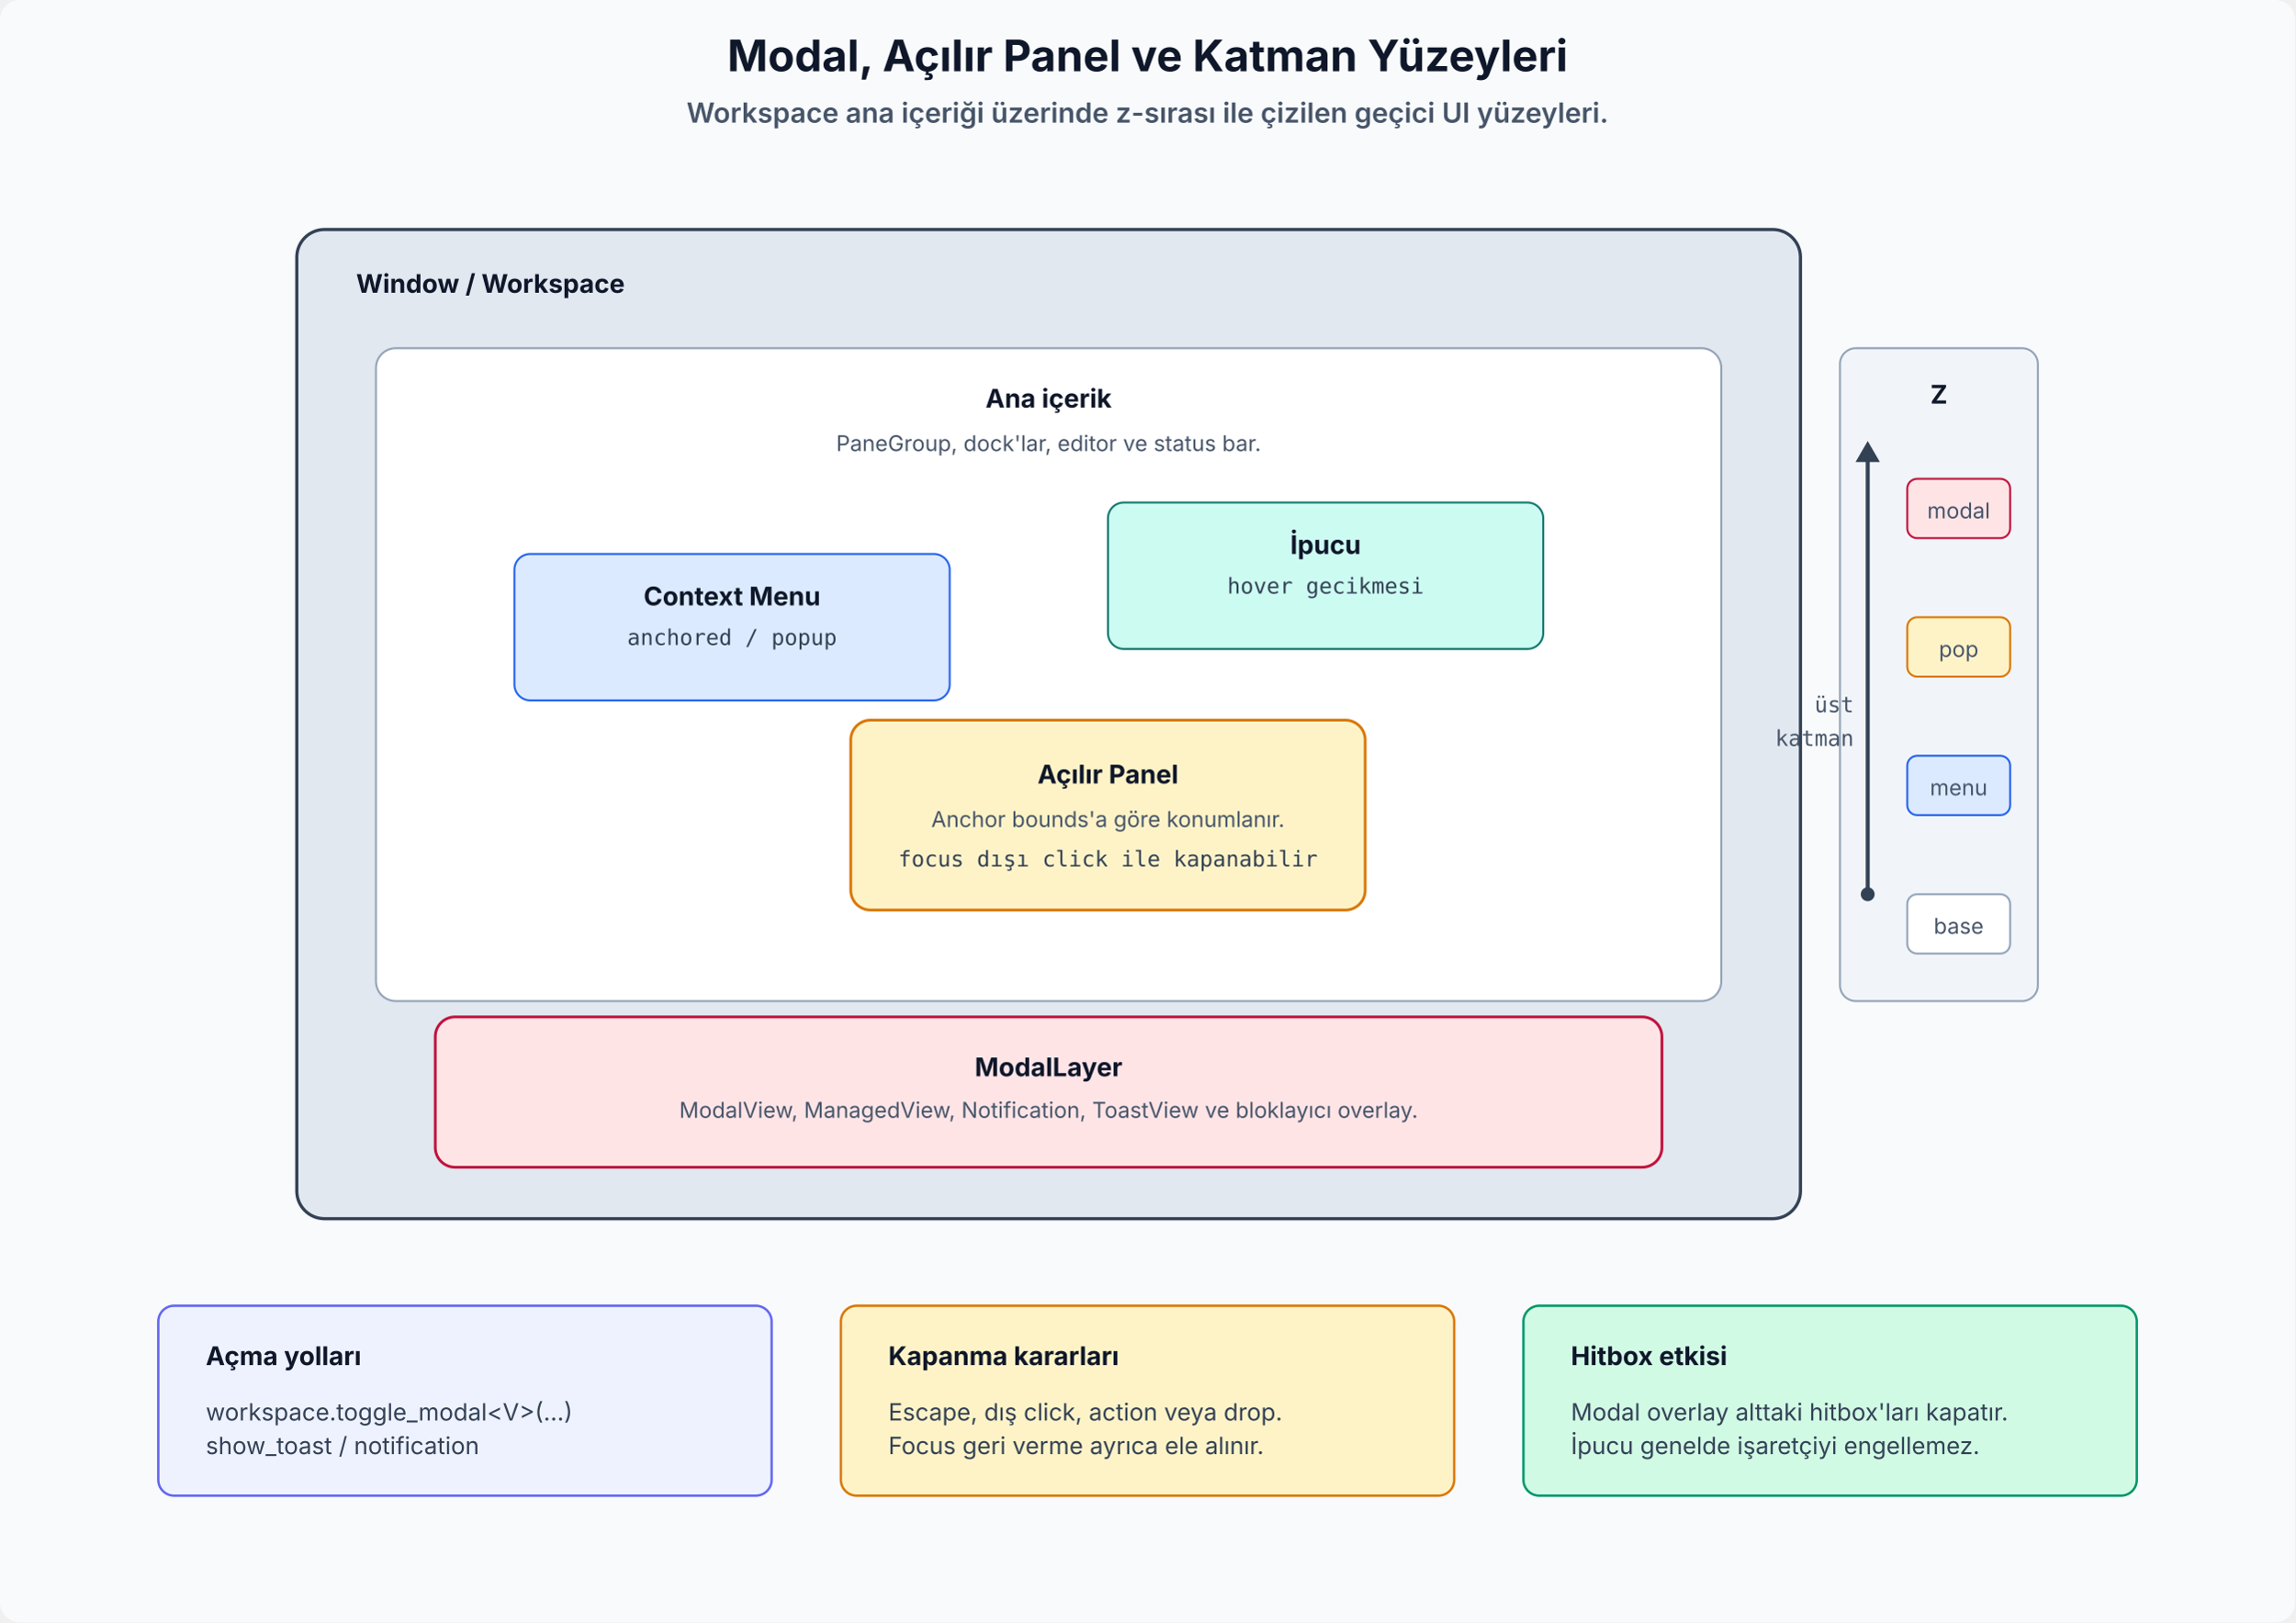
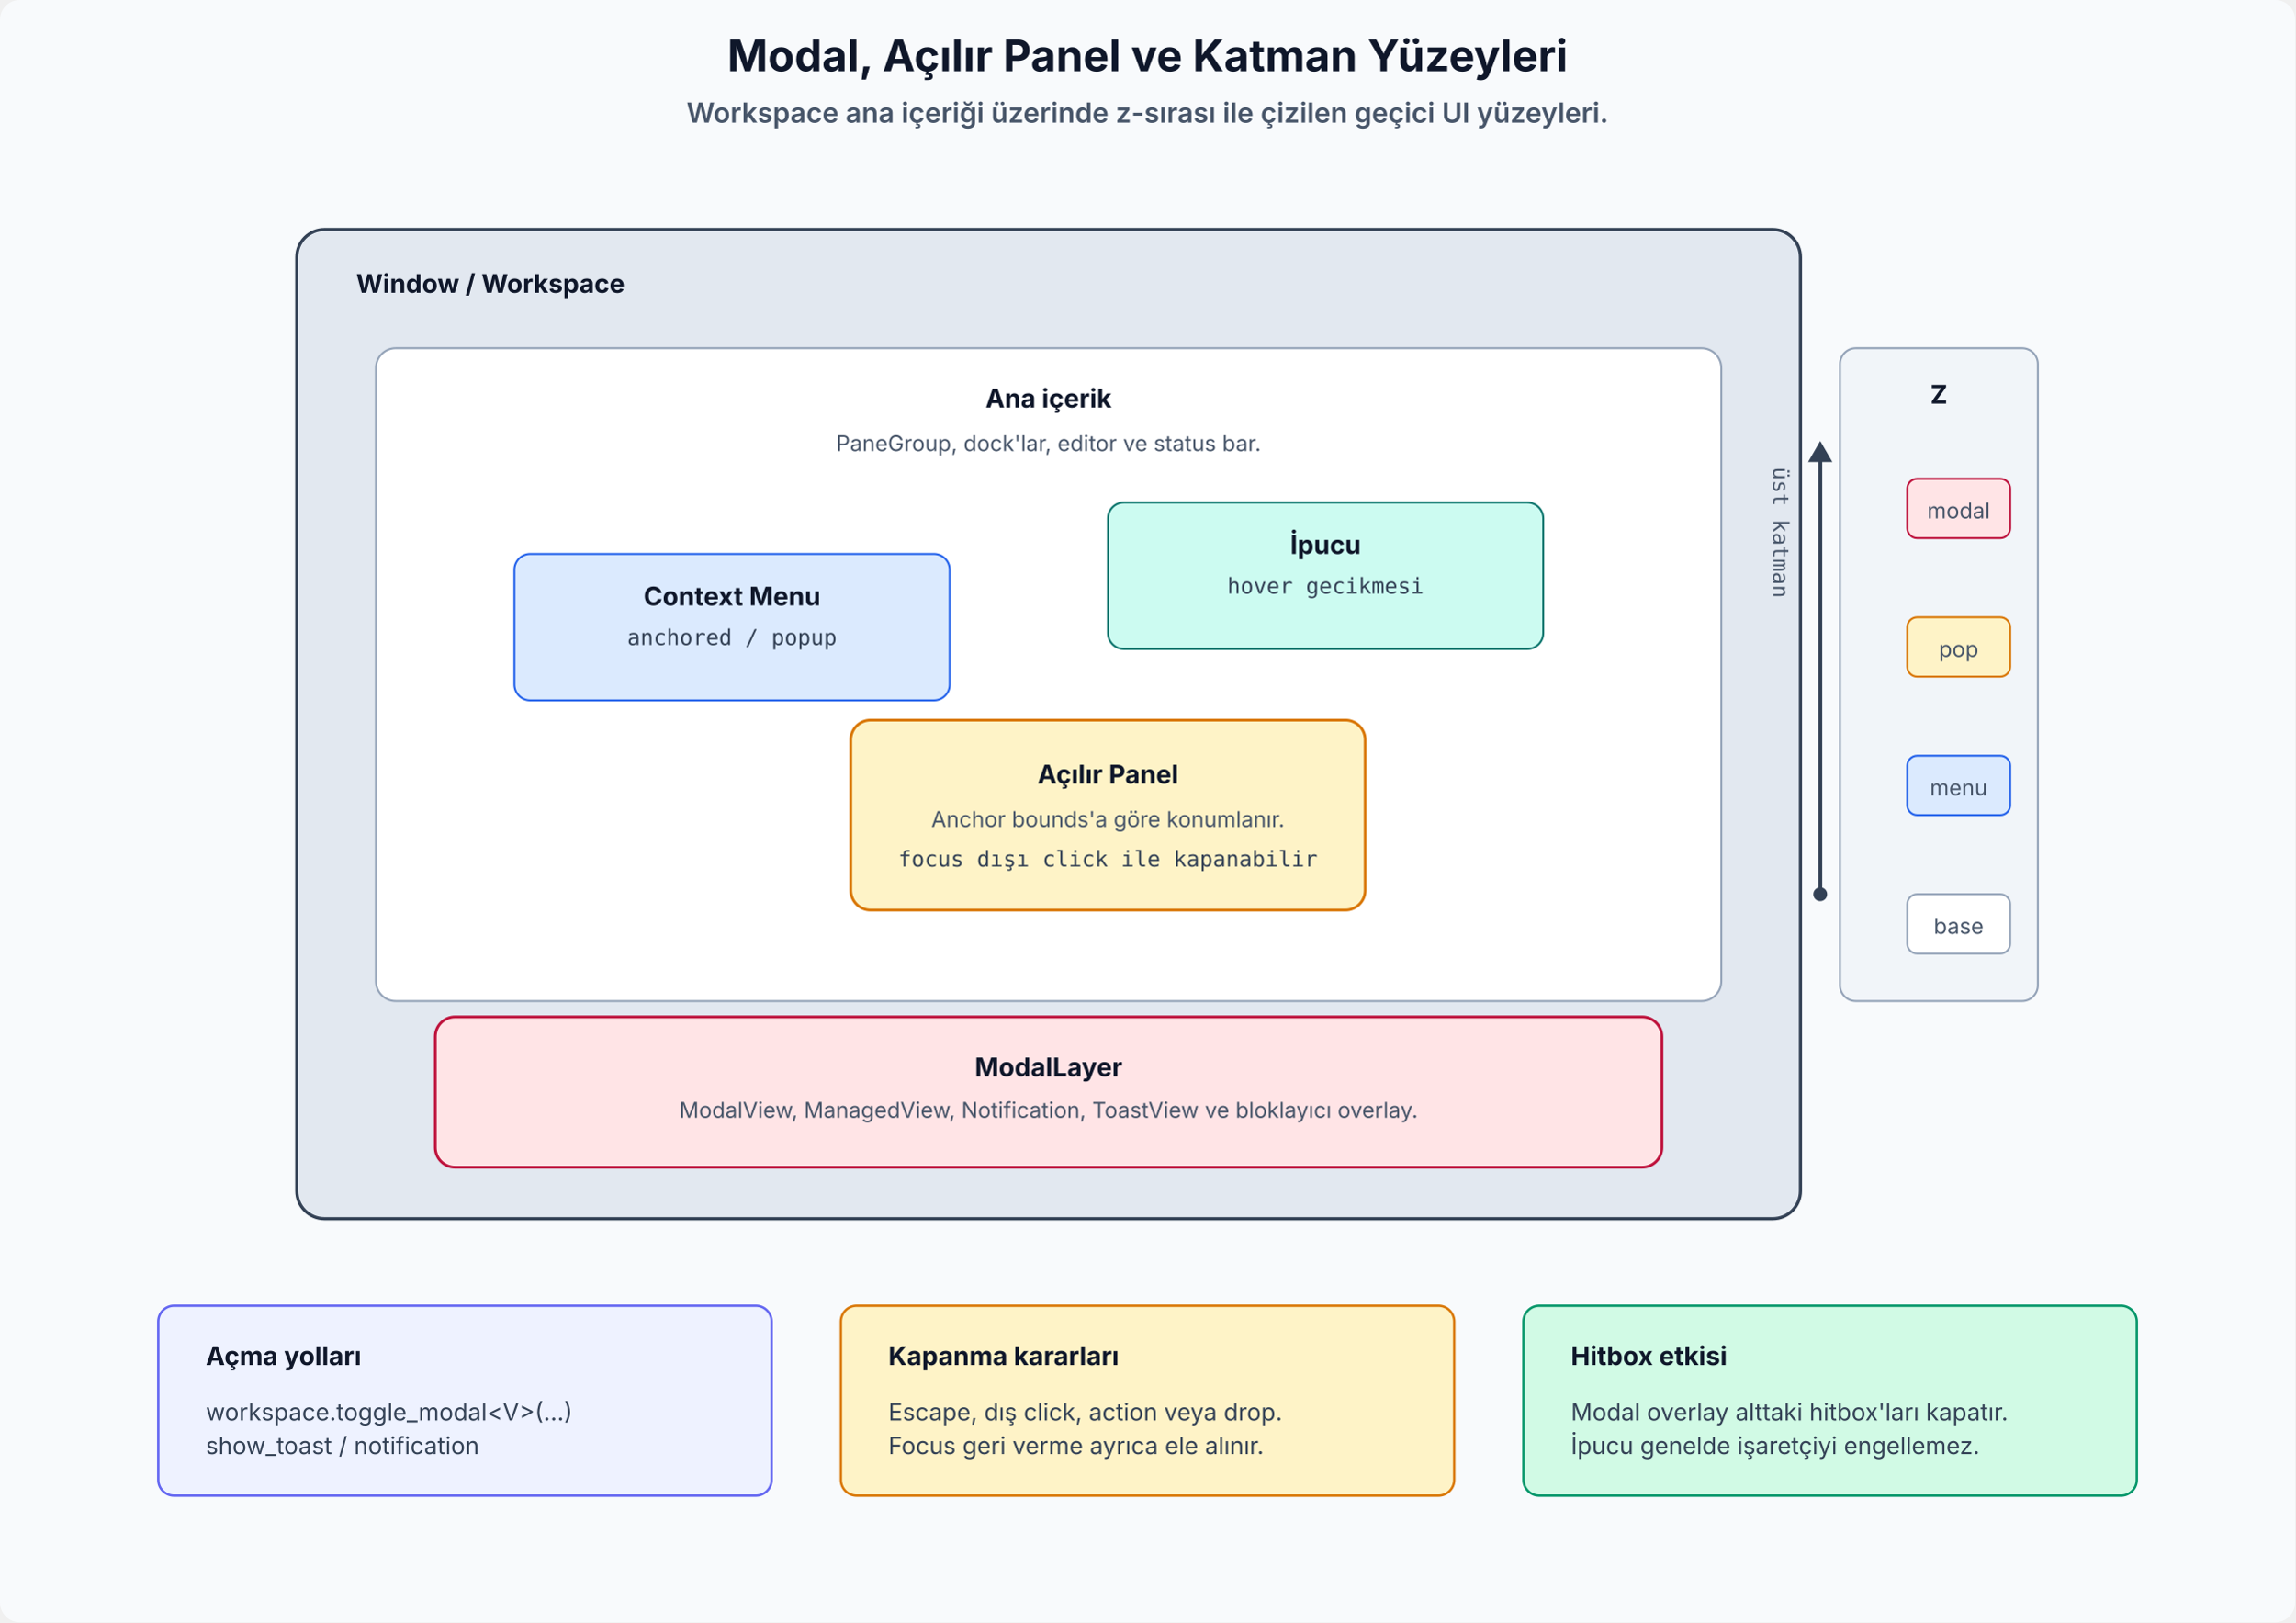
<svg xmlns="http://www.w3.org/2000/svg" viewBox="0 0 1160 820">
  <defs>
    <marker id="arrow" viewBox="0 0 1 1" refX="0" refY="0" markerWidth="1" markerHeight="1" orient="auto-start-reverse" overflow="visible" preserveAspectRatio="xMidYMid">
      <path d="M 5.77 0 L -2.88 5 V -5 Z" transform="scale(0.5)" fill="#334155" stroke="#334155" stroke-width="1pt" />
    </marker>
    <marker id="dot-arrow" viewBox="0 0 7 7" refX="3.5" refY="3.5" markerWidth="7" markerHeight="7" markerUnits="userSpaceOnUse">
      <circle cx="3.5" cy="3.5" r="3.5" fill="#334155" />
    </marker>
    <style>
      .title { font: 700 22px system-ui, -apple-system, "Segoe UI", sans-serif; fill: #0f172a; }
      .subtitle { font: 600 14px system-ui, -apple-system, "Segoe UI", sans-serif; fill: #475569; }
      .label { font: 700 13px system-ui, -apple-system, "Segoe UI", sans-serif; fill: #0f172a; }
      .body { font: 12px system-ui, -apple-system, "Segoe UI", sans-serif; fill: #334155; }
      .small { font: 11px system-ui, -apple-system, "Segoe UI", sans-serif; fill: #475569; }
      .mono { font: 11px ui-monospace, SFMono-Regular, Menlo, Consolas, monospace; fill: #334155; }
      .edge { font: 11px ui-monospace, SFMono-Regular, Menlo, Consolas, monospace; fill: #475569; }
      .arrow { stroke: #334155; stroke-width: 2; fill: none; marker-end: url(#arrow); marker-start: url(#dot-arrow); }
      .arrowSoft { stroke: #94a3b8; stroke-width: 2; fill: none; marker-end: url(#arrow); marker-start: url(#dot-arrow); }
    </style>
  </defs>
  <rect width="100%" height="100%" rx="10" fill="#f8fafc" />
  <text x="580" y="36" text-anchor="middle" class="title">Modal, Açılır Panel ve Katman Yüzeyleri</text>
  <text x="580" y="62" text-anchor="middle" class="subtitle">Workspace ana içeriği üzerinde z-sırası ile çizilen geçici UI yüzeyleri.</text>
  <rect x="150" y="116" width="760" height="500" rx="14" fill="#e2e8f0" stroke="#334155" stroke-width="1.6" />
  <text x="180" y="148" class="label">Window / Workspace</text>
  <rect x="190" y="176" width="680" height="330" rx="10" fill="#fff" stroke="#94a3b8" />
  <text x="530" y="206" text-anchor="middle" class="label">Ana içerik</text>
  <text x="530" y="228" text-anchor="middle" class="small">PaneGroup, dock'lar, editor ve status bar.</text>
  <rect x="260" y="280" width="220" height="74" rx="8" fill="#dbeafe" stroke="#2563eb" />
  <text x="370" y="306" text-anchor="middle" class="label">Context Menu</text>
  <text x="370" y="326" text-anchor="middle" class="mono">anchored / popup</text>
  <rect x="560" y="254" width="220" height="74" rx="8" fill="#ccfbf1" stroke="#0f766e" />
  <text x="670" y="280" text-anchor="middle" class="label">İpucu</text>
  <text x="670" y="300" text-anchor="middle" class="mono">hover gecikmesi</text>
  <rect x="430" y="364" width="260" height="96" rx="10" fill="#fef3c7" stroke="#d97706" stroke-width="1.4" />
  <text x="560" y="396" text-anchor="middle" class="label">Açılır Panel</text>
  <text x="560" y="418" text-anchor="middle" class="small">Anchor bounds'a göre konumlanır.</text>
  <text x="560" y="438" text-anchor="middle" class="mono">focus dışı click ile kapanabilir</text>
  <rect x="220" y="514" width="620" height="76" rx="10" fill="#ffe4e6" stroke="#be123c" stroke-width="1.4" />
  <text x="530" y="544" text-anchor="middle" class="label">ModalLayer</text>
  <text x="530" y="565" text-anchor="middle" class="small">ModalView, ManagedView, Notification, ToastView ve bloklayıcı overlay.</text>
  <rect x="930" y="176" width="100" height="330" rx="8" fill="#f1f5f9" stroke="#94a3b8" />
  <text x="980" y="204" text-anchor="middle" class="label">Z</text>
  <rect x="964" y="452" width="52" height="30" rx="5" fill="#fff" stroke="#94a3b8" />
  <text x="990" y="472" text-anchor="middle" class="small">base</text>
  <rect x="964" y="382" width="52" height="30" rx="5" fill="#dbeafe" stroke="#2563eb" />
  <text x="990" y="402" text-anchor="middle" class="small">menu</text>
  <rect x="964" y="312" width="52" height="30" rx="5" fill="#fef3c7" stroke="#d97706" />
  <text x="990" y="332" text-anchor="middle" class="small">pop</text>
  <rect x="964" y="242" width="52" height="30" rx="5" fill="#ffe4e6" stroke="#be123c" />
  <text x="990" y="262" text-anchor="middle" class="small">modal</text>
-   <path d="M 944 452 L 944 230" class="arrow" />
-   <text x="937" y="360" text-anchor="end" class="edge">üst</text>
-   <text x="937" y="377" text-anchor="end" class="edge">katman</text>
+   <path d="M 920 452 L 920 230" class="arrow" />
+   <text x="900" y="236" class="edge" style="writing-mode: vertical-rl; text-orientation: upright;">üst katman</text>
  <rect x="80" y="660" width="310" height="96" rx="8" fill="#eef2ff" stroke="#6366f1" stroke-width="1.2" />
  <text x="104" y="690" class="label">Açma yolları</text>
  <text x="104" y="718" class="body">workspace.toggle_modal&lt;V&gt;(...)</text>
  <text x="104" y="735" class="body">show_toast / notification</text>
  <rect x="425" y="660" width="310" height="96" rx="8" fill="#fef3c7" stroke="#d97706" stroke-width="1.2" />
  <text x="449" y="690" class="label">Kapanma kararları</text>
  <text x="449" y="718" class="body">Escape, dış click, action veya drop.</text>
  <text x="449" y="735" class="body">Focus geri verme ayrıca ele alınır.</text>
  <rect x="770" y="660" width="310" height="96" rx="8" fill="#d1fae5" stroke="#059669" stroke-width="1.2" />
  <text x="794" y="690" class="label">Hitbox etkisi</text>
  <text x="794" y="718" class="body">Modal overlay alttaki hitbox'ları kapatır.</text>
  <text x="794" y="735" class="body">İpucu genelde işaretçiyi engellemez.</text>
</svg>
